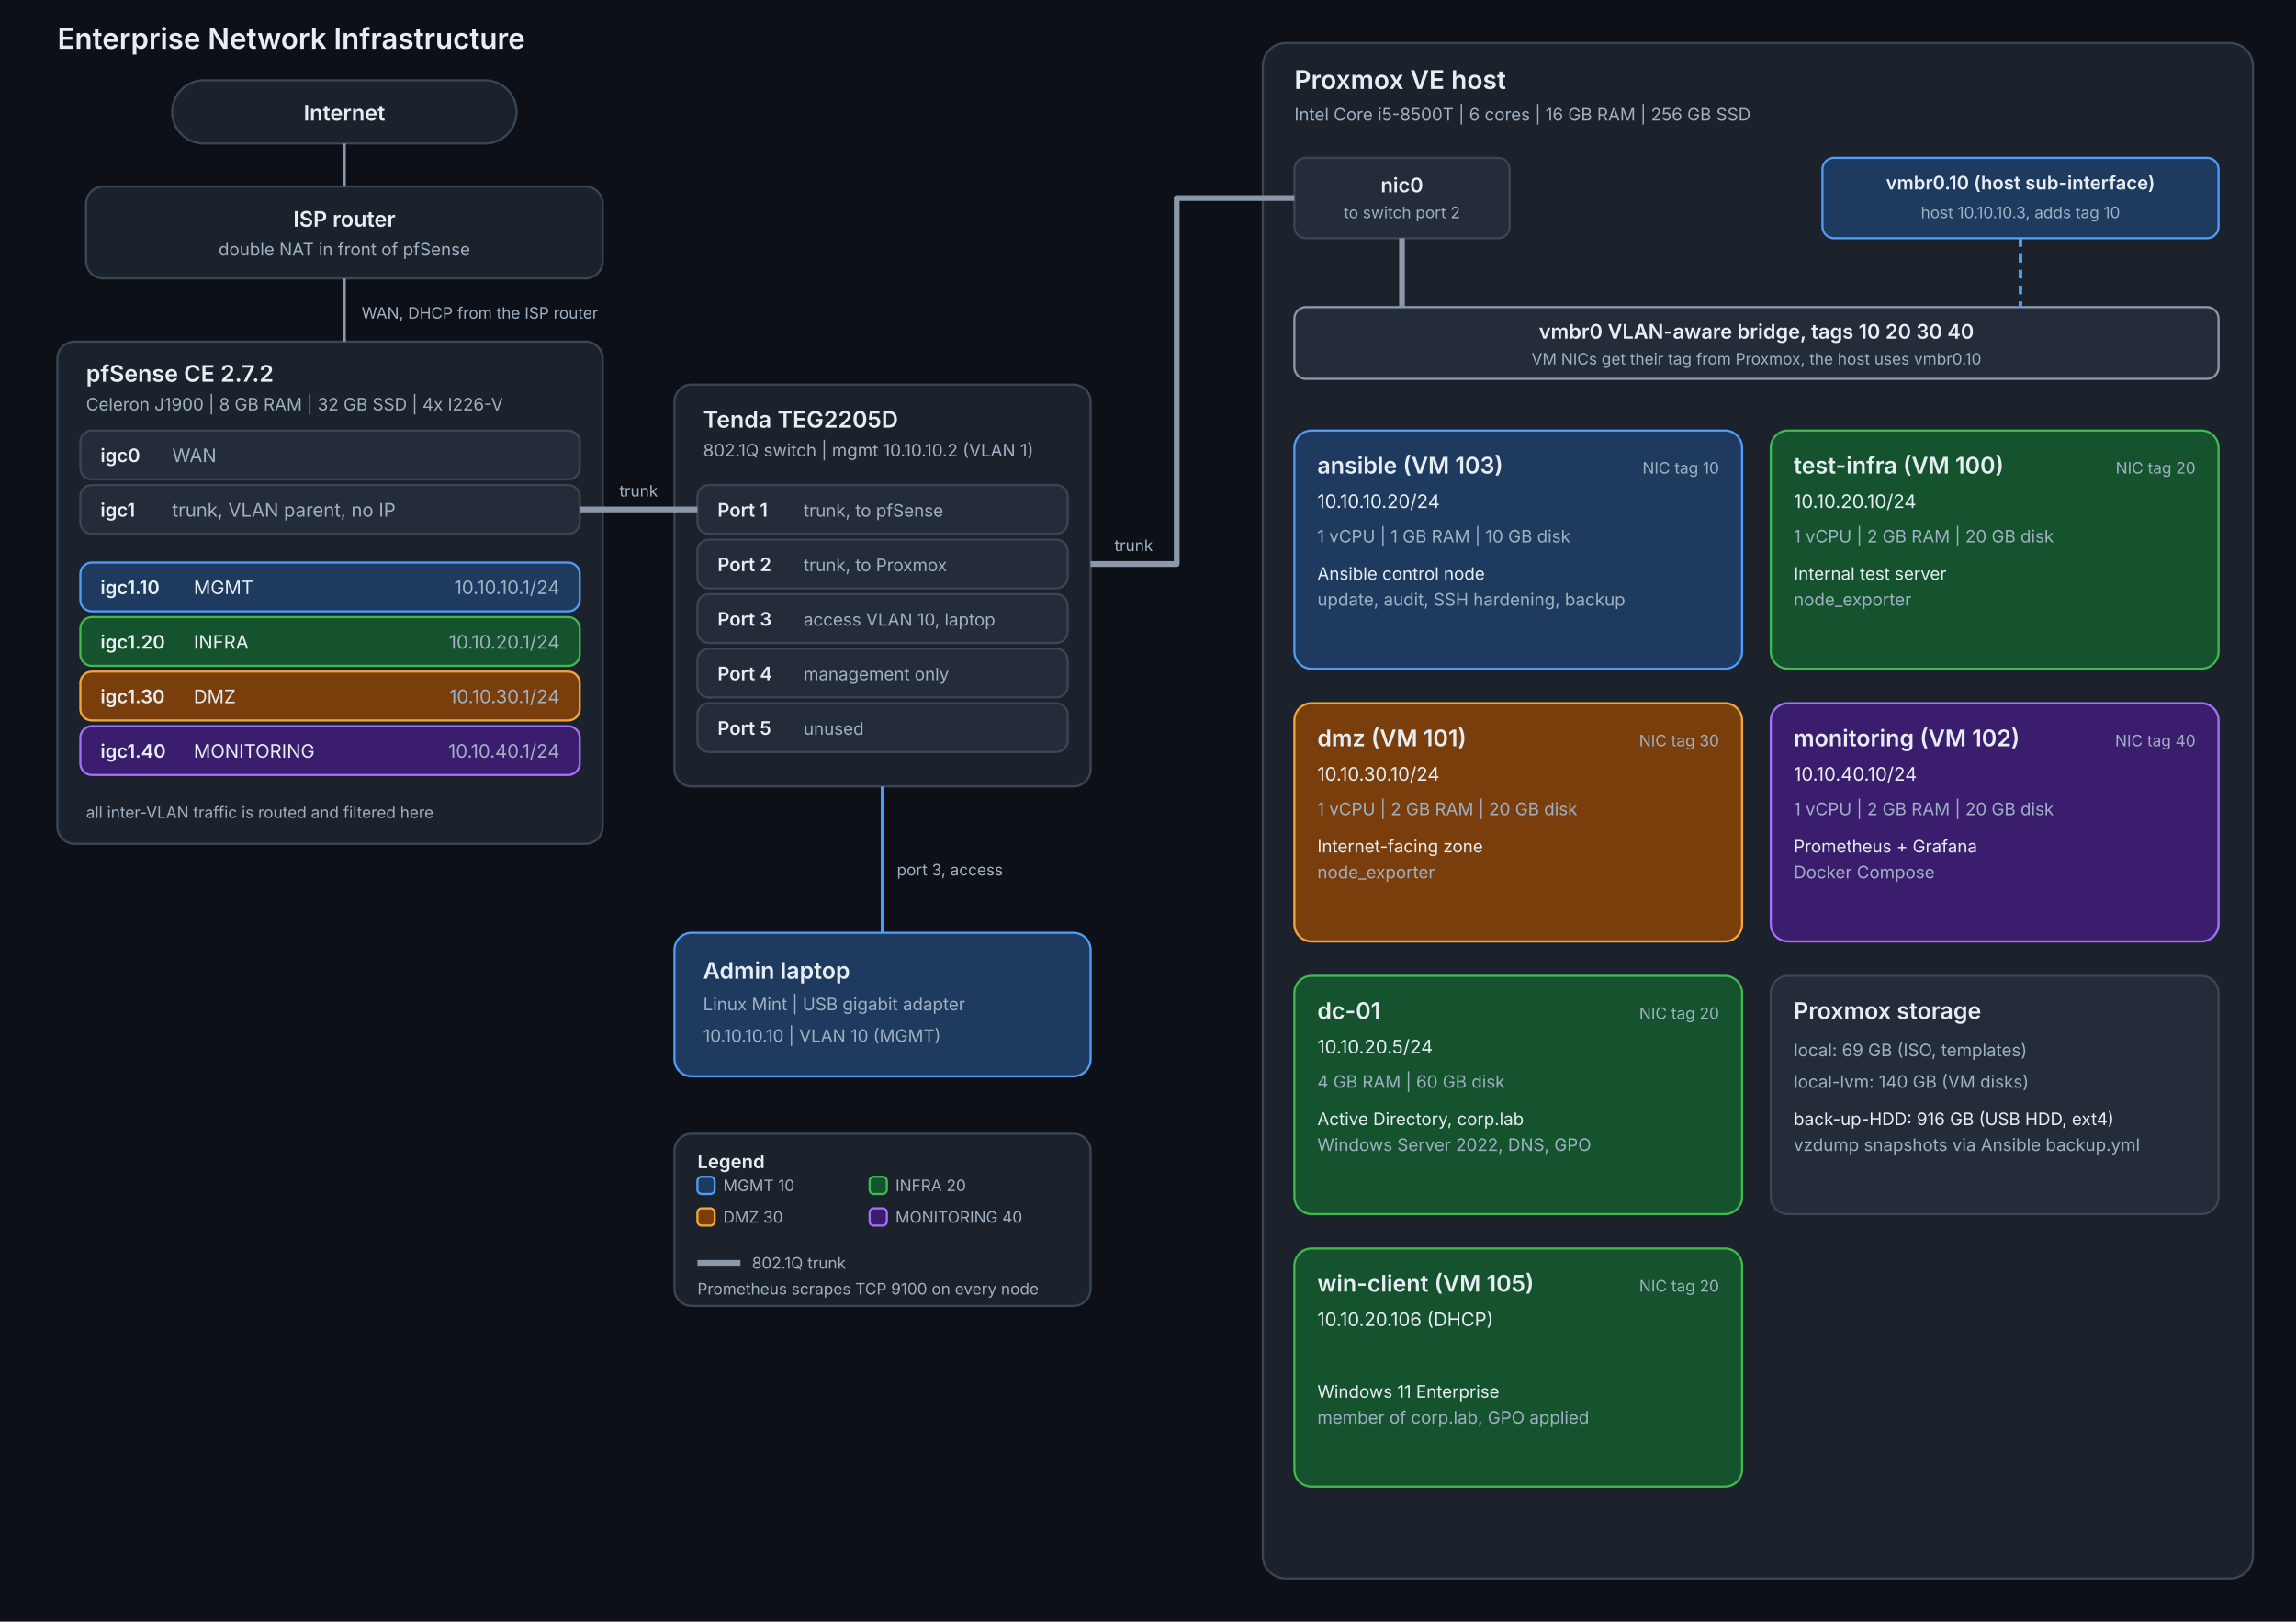
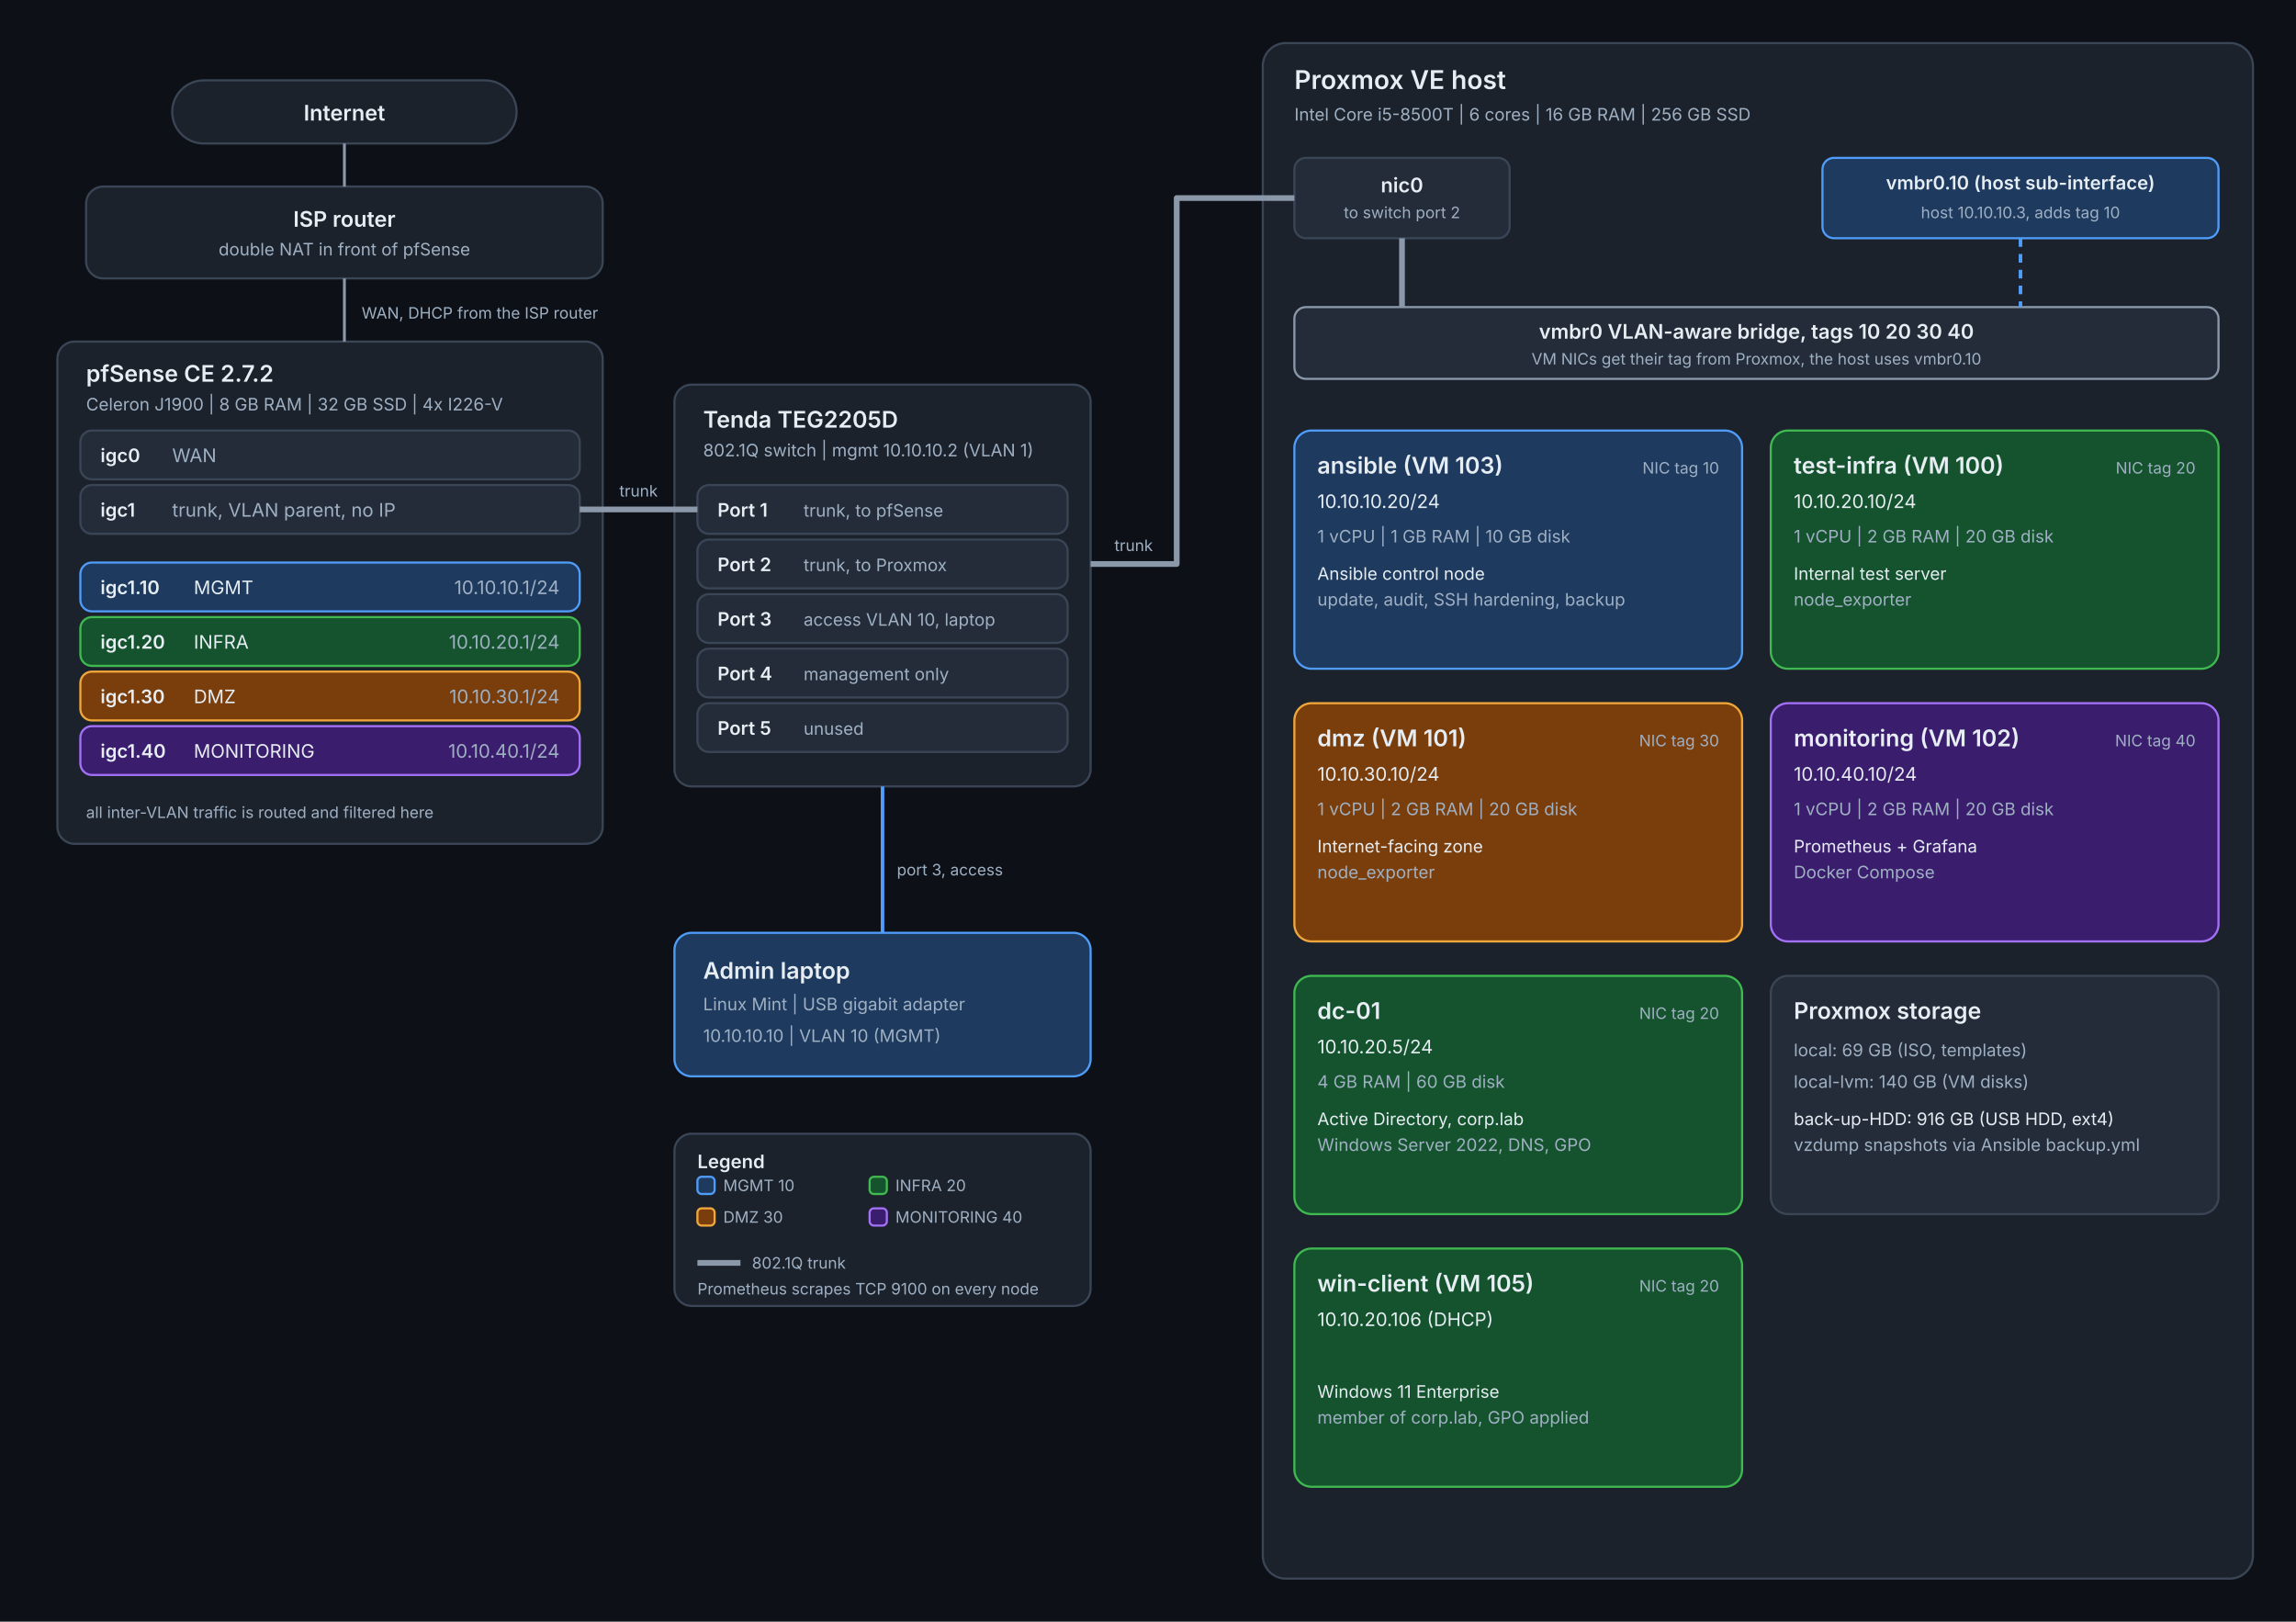
<svg xmlns="http://www.w3.org/2000/svg" width="1600" height="1130" viewBox="0 0 1600 1130">
  <rect width="1600" height="1130" fill="#0d1117" />
-   <text x="40" y="34" font-size="20" fill="#e6edf3" font-weight="600" text-anchor="start" font-family="Inter, Segoe UI, Helvetica, Arial, sans-serif">Enterprise Network Infrastructure</text>
  <rect x="120" y="56" width="240" height="44" rx="22" fill="#1b222c" stroke="#3a4556" stroke-width="1.5" />
  <text x="240" y="84" font-size="15" fill="#e6edf3" font-weight="600" text-anchor="middle" font-family="Inter, Segoe UI, Helvetica, Arial, sans-serif">Internet</text>
  <rect x="60" y="130" width="360" height="64" rx="12" fill="#1b222c" stroke="#3a4556" stroke-width="1.5" />
  <text x="240" y="158" font-size="15" fill="#e6edf3" font-weight="600" text-anchor="middle" font-family="Inter, Segoe UI, Helvetica, Arial, sans-serif">ISP router</text>
  <text x="240" y="178" font-size="12" fill="#9fb0c3" font-weight="400" text-anchor="middle" font-family="Inter, Segoe UI, Helvetica, Arial, sans-serif">double NAT in front of pfSense</text>
  <polyline points="240,100 240,130" fill="none" stroke="#8b98a9" stroke-width="2" stroke-linejoin="round" />
  <rect x="40" y="238" width="380" height="350" rx="12" fill="#1b222c" stroke="#3a4556" stroke-width="1.5" />
  <text x="60" y="266" font-size="16" fill="#e6edf3" font-weight="600" text-anchor="start" font-family="Inter, Segoe UI, Helvetica, Arial, sans-serif">pfSense CE 2.7.2</text>
  <text x="60" y="286" font-size="12" fill="#9fb0c3" font-weight="400" text-anchor="start" font-family="Inter, Segoe UI, Helvetica, Arial, sans-serif">Celeron J1900 | 8 GB RAM | 32 GB SSD | 4x I226-V</text>
  <polyline points="240,194 240,238" fill="none" stroke="#8b98a9" stroke-width="2" stroke-linejoin="round" />
  <text x="252" y="222" font-size="11" fill="#9fb0c3" font-weight="400" text-anchor="start" font-family="Inter, Segoe UI, Helvetica, Arial, sans-serif">WAN, DHCP from the ISP router</text>
  <rect x="56" y="300" width="348" height="34" rx="8" fill="#232c38" stroke="#3a4556" stroke-width="1.5" />
  <text x="70" y="322" font-size="13" fill="#e6edf3" font-weight="600" text-anchor="start" font-family="Inter, Segoe UI, Helvetica, Arial, sans-serif">igc0</text>
  <text x="120" y="322" font-size="13" fill="#9fb0c3" font-weight="400" text-anchor="start" font-family="Inter, Segoe UI, Helvetica, Arial, sans-serif">WAN</text>
  <rect x="56" y="338" width="348" height="34" rx="8" fill="#232c38" stroke="#3a4556" stroke-width="1.5" />
  <text x="70" y="360" font-size="13" fill="#e6edf3" font-weight="600" text-anchor="start" font-family="Inter, Segoe UI, Helvetica, Arial, sans-serif">igc1</text>
  <text x="120" y="360" font-size="13" fill="#9fb0c3" font-weight="400" text-anchor="start" font-family="Inter, Segoe UI, Helvetica, Arial, sans-serif">trunk, VLAN parent, no IP</text>
  <rect x="56" y="392" width="348" height="34" rx="8" fill="#1e3a5f" stroke="#4f9cf9" stroke-width="1.5" />
  <text x="70" y="414" font-size="13" fill="#e6edf3" font-weight="600" text-anchor="start" font-family="Inter, Segoe UI, Helvetica, Arial, sans-serif">igc1.10</text>
  <text x="135" y="414" font-size="13" fill="#e6edf3" font-weight="400" text-anchor="start" font-family="Inter, Segoe UI, Helvetica, Arial, sans-serif">MGMT</text>
  <text x="390" y="414" font-size="13" fill="#9fb0c3" font-weight="400" text-anchor="end" font-family="Inter, Segoe UI, Helvetica, Arial, sans-serif">10.10.10.1/24</text>
  <rect x="56" y="430" width="348" height="34" rx="8" fill="#14532d" stroke="#3fb950" stroke-width="1.5" />
  <text x="70" y="452" font-size="13" fill="#e6edf3" font-weight="600" text-anchor="start" font-family="Inter, Segoe UI, Helvetica, Arial, sans-serif">igc1.20</text>
  <text x="135" y="452" font-size="13" fill="#e6edf3" font-weight="400" text-anchor="start" font-family="Inter, Segoe UI, Helvetica, Arial, sans-serif">INFRA</text>
  <text x="390" y="452" font-size="13" fill="#9fb0c3" font-weight="400" text-anchor="end" font-family="Inter, Segoe UI, Helvetica, Arial, sans-serif">10.10.20.1/24</text>
  <rect x="56" y="468" width="348" height="34" rx="8" fill="#7a3e0c" stroke="#f0a63a" stroke-width="1.5" />
  <text x="70" y="490" font-size="13" fill="#e6edf3" font-weight="600" text-anchor="start" font-family="Inter, Segoe UI, Helvetica, Arial, sans-serif">igc1.30</text>
  <text x="135" y="490" font-size="13" fill="#e6edf3" font-weight="400" text-anchor="start" font-family="Inter, Segoe UI, Helvetica, Arial, sans-serif">DMZ</text>
  <text x="390" y="490" font-size="13" fill="#9fb0c3" font-weight="400" text-anchor="end" font-family="Inter, Segoe UI, Helvetica, Arial, sans-serif">10.10.30.1/24</text>
  <rect x="56" y="506" width="348" height="34" rx="8" fill="#3b1d6e" stroke="#a371f7" stroke-width="1.5" />
  <text x="70" y="528" font-size="13" fill="#e6edf3" font-weight="600" text-anchor="start" font-family="Inter, Segoe UI, Helvetica, Arial, sans-serif">igc1.40</text>
  <text x="135" y="528" font-size="13" fill="#e6edf3" font-weight="400" text-anchor="start" font-family="Inter, Segoe UI, Helvetica, Arial, sans-serif">MONITORING</text>
  <text x="390" y="528" font-size="13" fill="#9fb0c3" font-weight="400" text-anchor="end" font-family="Inter, Segoe UI, Helvetica, Arial, sans-serif">10.10.40.1/24</text>
  <text x="60" y="570" font-size="11" fill="#9fb0c3" font-weight="400" text-anchor="start" font-family="Inter, Segoe UI, Helvetica, Arial, sans-serif">all inter-VLAN traffic is routed and filtered here</text>
  <rect x="470" y="268" width="290" height="280" rx="12" fill="#1b222c" stroke="#3a4556" stroke-width="1.5" />
  <text x="490" y="298" font-size="16" fill="#e6edf3" font-weight="600" text-anchor="start" font-family="Inter, Segoe UI, Helvetica, Arial, sans-serif">Tenda TEG2205D</text>
  <text x="490" y="318" font-size="12" fill="#9fb0c3" font-weight="400" text-anchor="start" font-family="Inter, Segoe UI, Helvetica, Arial, sans-serif">802.1Q switch | mgmt 10.10.10.2 (VLAN 1)</text>
  <rect x="486" y="338" width="258" height="34" rx="8" fill="#232c38" stroke="#3a4556" stroke-width="1.5" />
  <text x="500" y="360" font-size="13" fill="#e6edf3" font-weight="600" text-anchor="start" font-family="Inter, Segoe UI, Helvetica, Arial, sans-serif">Port 1</text>
  <text x="560" y="360" font-size="12" fill="#9fb0c3" font-weight="400" text-anchor="start" font-family="Inter, Segoe UI, Helvetica, Arial, sans-serif">trunk, to pfSense</text>
  <rect x="486" y="376" width="258" height="34" rx="8" fill="#232c38" stroke="#3a4556" stroke-width="1.5" />
  <text x="500" y="398" font-size="13" fill="#e6edf3" font-weight="600" text-anchor="start" font-family="Inter, Segoe UI, Helvetica, Arial, sans-serif">Port 2</text>
  <text x="560" y="398" font-size="12" fill="#9fb0c3" font-weight="400" text-anchor="start" font-family="Inter, Segoe UI, Helvetica, Arial, sans-serif">trunk, to Proxmox</text>
  <rect x="486" y="414" width="258" height="34" rx="8" fill="#232c38" stroke="#3a4556" stroke-width="1.5" />
  <text x="500" y="436" font-size="13" fill="#e6edf3" font-weight="600" text-anchor="start" font-family="Inter, Segoe UI, Helvetica, Arial, sans-serif">Port 3</text>
  <text x="560" y="436" font-size="12" fill="#9fb0c3" font-weight="400" text-anchor="start" font-family="Inter, Segoe UI, Helvetica, Arial, sans-serif">access VLAN 10, laptop</text>
  <rect x="486" y="452" width="258" height="34" rx="8" fill="#232c38" stroke="#3a4556" stroke-width="1.5" />
  <text x="500" y="474" font-size="13" fill="#e6edf3" font-weight="600" text-anchor="start" font-family="Inter, Segoe UI, Helvetica, Arial, sans-serif">Port 4</text>
  <text x="560" y="474" font-size="12" fill="#9fb0c3" font-weight="400" text-anchor="start" font-family="Inter, Segoe UI, Helvetica, Arial, sans-serif">management only</text>
  <rect x="486" y="490" width="258" height="34" rx="8" fill="#232c38" stroke="#3a4556" stroke-width="1.5" />
  <text x="500" y="512" font-size="13" fill="#e6edf3" font-weight="600" text-anchor="start" font-family="Inter, Segoe UI, Helvetica, Arial, sans-serif">Port 5</text>
  <text x="560" y="512" font-size="12" fill="#9fb0c3" font-weight="400" text-anchor="start" font-family="Inter, Segoe UI, Helvetica, Arial, sans-serif">unused</text>
  <polyline points="404,355 486,355" fill="none" stroke="#8b98a9" stroke-width="4" stroke-linejoin="round" />
  <text x="445" y="346" font-size="11" fill="#9fb0c3" font-weight="400" text-anchor="middle" font-family="Inter, Segoe UI, Helvetica, Arial, sans-serif">trunk</text>
  <rect x="470" y="650" width="290" height="100" rx="12" fill="#1e3a5f" stroke="#4f9cf9" stroke-width="1.5" />
  <text x="490" y="682" font-size="16" fill="#e6edf3" font-weight="600" text-anchor="start" font-family="Inter, Segoe UI, Helvetica, Arial, sans-serif">Admin laptop</text>
  <text x="490" y="704" font-size="12" fill="#9fb0c3" font-weight="400" text-anchor="start" font-family="Inter, Segoe UI, Helvetica, Arial, sans-serif">Linux Mint | USB gigabit adapter</text>
  <text x="490" y="726" font-size="12" fill="#9fb0c3" font-weight="400" text-anchor="start" font-family="Inter, Segoe UI, Helvetica, Arial, sans-serif">10.10.10.10 | VLAN 10 (MGMT)</text>
  <polyline points="615,650 615,548" fill="none" stroke="#4f9cf9" stroke-width="2.5" stroke-linejoin="round" />
  <text x="625" y="610" font-size="11" fill="#9fb0c3" font-weight="400" text-anchor="start" font-family="Inter, Segoe UI, Helvetica, Arial, sans-serif">port 3, access</text>
  <rect x="470" y="790" width="290" height="120" rx="12" fill="#1b222c" stroke="#3a4556" stroke-width="1.5" />
  <text x="486" y="814" font-size="13" fill="#e6edf3" font-weight="600" text-anchor="start" font-family="Inter, Segoe UI, Helvetica, Arial, sans-serif">Legend</text>
  <rect x="486" y="820" width="12" height="12" rx="3" fill="#1e3a5f" stroke="#4f9cf9" stroke-width="1.5" />
  <text x="504" y="830" font-size="11" fill="#9fb0c3" font-weight="400" text-anchor="start" font-family="Inter, Segoe UI, Helvetica, Arial, sans-serif">MGMT 10</text>
  <rect x="606" y="820" width="12" height="12" rx="3" fill="#14532d" stroke="#3fb950" stroke-width="1.5" />
  <text x="624" y="830" font-size="11" fill="#9fb0c3" font-weight="400" text-anchor="start" font-family="Inter, Segoe UI, Helvetica, Arial, sans-serif">INFRA 20</text>
  <rect x="486" y="842" width="12" height="12" rx="3" fill="#7a3e0c" stroke="#f0a63a" stroke-width="1.5" />
  <text x="504" y="852" font-size="11" fill="#9fb0c3" font-weight="400" text-anchor="start" font-family="Inter, Segoe UI, Helvetica, Arial, sans-serif">DMZ 30</text>
  <rect x="606" y="842" width="12" height="12" rx="3" fill="#3b1d6e" stroke="#a371f7" stroke-width="1.5" />
  <text x="624" y="852" font-size="11" fill="#9fb0c3" font-weight="400" text-anchor="start" font-family="Inter, Segoe UI, Helvetica, Arial, sans-serif">MONITORING 40</text>
  <polyline points="486,880 516,880" fill="none" stroke="#8b98a9" stroke-width="4" stroke-linejoin="round" />
  <text x="524" y="884" font-size="11" fill="#9fb0c3" font-weight="400" text-anchor="start" font-family="Inter, Segoe UI, Helvetica, Arial, sans-serif">802.1Q trunk</text>
  <text x="486" y="902" font-size="11" fill="#9fb0c3" font-weight="400" text-anchor="start" font-family="Inter, Segoe UI, Helvetica, Arial, sans-serif">Prometheus scrapes TCP 9100 on every node</text>
  <rect x="880" y="30" width="690" height="1070" rx="16" fill="#1b222c" stroke="#3a4556" stroke-width="1.5" />
  <text x="902" y="62" font-size="18" fill="#e6edf3" font-weight="600" text-anchor="start" font-family="Inter, Segoe UI, Helvetica, Arial, sans-serif">Proxmox VE host</text>
  <text x="902" y="84" font-size="12" fill="#9fb0c3" font-weight="400" text-anchor="start" font-family="Inter, Segoe UI, Helvetica, Arial, sans-serif">Intel Core i5-8500T | 6 cores | 16 GB RAM | 256 GB SSD</text>
  <rect x="902" y="110" width="150" height="56" rx="8" fill="#232c38" stroke="#3a4556" stroke-width="1.5" />
  <text x="977" y="134" font-size="14" fill="#e6edf3" font-weight="600" text-anchor="middle" font-family="Inter, Segoe UI, Helvetica, Arial, sans-serif">nic0</text>
  <text x="977" y="152" font-size="11" fill="#9fb0c3" font-weight="400" text-anchor="middle" font-family="Inter, Segoe UI, Helvetica, Arial, sans-serif">to switch port 2</text>
  <rect x="1270" y="110" width="276" height="56" rx="8" fill="#1e3a5f" stroke="#4f9cf9" stroke-width="1.5" />
  <text x="1408" y="132" font-size="13" fill="#e6edf3" font-weight="600" text-anchor="middle" font-family="Inter, Segoe UI, Helvetica, Arial, sans-serif">vmbr0.10  (host sub-interface)</text>
  <text x="1408" y="152" font-size="11" fill="#9fb0c3" font-weight="400" text-anchor="middle" font-family="Inter, Segoe UI, Helvetica, Arial, sans-serif">host 10.10.10.3, adds tag 10</text>
  <rect x="902" y="214" width="644" height="50" rx="8" fill="#232c38" stroke="#8b98a9" stroke-width="1.5" />
  <text x="1224" y="236" font-size="14" fill="#e6edf3" font-weight="600" text-anchor="middle" font-family="Inter, Segoe UI, Helvetica, Arial, sans-serif">vmbr0   VLAN-aware bridge, tags 10 20 30 40</text>
  <text x="1224" y="254" font-size="11" fill="#9fb0c3" font-weight="400" text-anchor="middle" font-family="Inter, Segoe UI, Helvetica, Arial, sans-serif">VM NICs get their tag from Proxmox, the host uses vmbr0.10</text>
  <polyline points="977,166 977,214" fill="none" stroke="#8b98a9" stroke-width="4" stroke-linejoin="round" />
  <polyline points="1408,166 1408,214" fill="none" stroke="#4f9cf9" stroke-width="2.5" stroke-linejoin="round" stroke-dasharray="6 5" />
  <polyline points="760,393 820,393 820,138 902,138" fill="none" stroke="#8b98a9" stroke-width="4" stroke-linejoin="round" />
  <text x="790" y="384" font-size="11" fill="#9fb0c3" font-weight="400" text-anchor="middle" font-family="Inter, Segoe UI, Helvetica, Arial, sans-serif">trunk</text>
  <rect x="902" y="300" width="312" height="166" rx="12" fill="#1e3a5f" stroke="#4f9cf9" stroke-width="1.5" />
  <text x="918" y="330" font-size="16" fill="#e6edf3" font-weight="600" text-anchor="start" font-family="Inter, Segoe UI, Helvetica, Arial, sans-serif">ansible  (VM 103)</text>
  <text x="1198" y="330" font-size="11" fill="#9fb0c3" font-weight="400" text-anchor="end" font-family="Inter, Segoe UI, Helvetica, Arial, sans-serif">NIC tag 10</text>
  <text x="918" y="354" font-size="13" fill="#e6edf3" font-weight="400" text-anchor="start" font-family="Inter, Segoe UI, Helvetica, Arial, sans-serif">10.10.10.20/24</text>
  <text x="918" y="378" font-size="12" fill="#9fb0c3" font-weight="400" text-anchor="start" font-family="Inter, Segoe UI, Helvetica, Arial, sans-serif">1 vCPU  |  1 GB RAM  |  10 GB disk</text>
  <text x="918" y="404" font-size="12" fill="#e6edf3" font-weight="400" text-anchor="start" font-family="Inter, Segoe UI, Helvetica, Arial, sans-serif">Ansible control node</text>
  <text x="918" y="422" font-size="12" fill="#9fb0c3" font-weight="400" text-anchor="start" font-family="Inter, Segoe UI, Helvetica, Arial, sans-serif">update, audit, SSH hardening, backup</text>
  <rect x="1234" y="300" width="312" height="166" rx="12" fill="#14532d" stroke="#3fb950" stroke-width="1.5" />
  <text x="1250" y="330" font-size="16" fill="#e6edf3" font-weight="600" text-anchor="start" font-family="Inter, Segoe UI, Helvetica, Arial, sans-serif">test-infra  (VM 100)</text>
  <text x="1530" y="330" font-size="11" fill="#9fb0c3" font-weight="400" text-anchor="end" font-family="Inter, Segoe UI, Helvetica, Arial, sans-serif">NIC tag 20</text>
  <text x="1250" y="354" font-size="13" fill="#e6edf3" font-weight="400" text-anchor="start" font-family="Inter, Segoe UI, Helvetica, Arial, sans-serif">10.10.20.10/24</text>
  <text x="1250" y="378" font-size="12" fill="#9fb0c3" font-weight="400" text-anchor="start" font-family="Inter, Segoe UI, Helvetica, Arial, sans-serif">1 vCPU  |  2 GB RAM  |  20 GB disk</text>
  <text x="1250" y="404" font-size="12" fill="#e6edf3" font-weight="400" text-anchor="start" font-family="Inter, Segoe UI, Helvetica, Arial, sans-serif">Internal test server</text>
  <text x="1250" y="422" font-size="12" fill="#9fb0c3" font-weight="400" text-anchor="start" font-family="Inter, Segoe UI, Helvetica, Arial, sans-serif">node_exporter</text>
  <rect x="902" y="490" width="312" height="166" rx="12" fill="#7a3e0c" stroke="#f0a63a" stroke-width="1.5" />
  <text x="918" y="520" font-size="16" fill="#e6edf3" font-weight="600" text-anchor="start" font-family="Inter, Segoe UI, Helvetica, Arial, sans-serif">dmz  (VM 101)</text>
  <text x="1198" y="520" font-size="11" fill="#9fb0c3" font-weight="400" text-anchor="end" font-family="Inter, Segoe UI, Helvetica, Arial, sans-serif">NIC tag 30</text>
  <text x="918" y="544" font-size="13" fill="#e6edf3" font-weight="400" text-anchor="start" font-family="Inter, Segoe UI, Helvetica, Arial, sans-serif">10.10.30.10/24</text>
  <text x="918" y="568" font-size="12" fill="#9fb0c3" font-weight="400" text-anchor="start" font-family="Inter, Segoe UI, Helvetica, Arial, sans-serif">1 vCPU  |  2 GB RAM  |  20 GB disk</text>
  <text x="918" y="594" font-size="12" fill="#e6edf3" font-weight="400" text-anchor="start" font-family="Inter, Segoe UI, Helvetica, Arial, sans-serif">Internet-facing zone</text>
  <text x="918" y="612" font-size="12" fill="#9fb0c3" font-weight="400" text-anchor="start" font-family="Inter, Segoe UI, Helvetica, Arial, sans-serif">node_exporter</text>
  <rect x="1234" y="490" width="312" height="166" rx="12" fill="#3b1d6e" stroke="#a371f7" stroke-width="1.5" />
  <text x="1250" y="520" font-size="16" fill="#e6edf3" font-weight="600" text-anchor="start" font-family="Inter, Segoe UI, Helvetica, Arial, sans-serif">monitoring  (VM 102)</text>
  <text x="1530" y="520" font-size="11" fill="#9fb0c3" font-weight="400" text-anchor="end" font-family="Inter, Segoe UI, Helvetica, Arial, sans-serif">NIC tag 40</text>
  <text x="1250" y="544" font-size="13" fill="#e6edf3" font-weight="400" text-anchor="start" font-family="Inter, Segoe UI, Helvetica, Arial, sans-serif">10.10.40.10/24</text>
  <text x="1250" y="568" font-size="12" fill="#9fb0c3" font-weight="400" text-anchor="start" font-family="Inter, Segoe UI, Helvetica, Arial, sans-serif">1 vCPU  |  2 GB RAM  |  20 GB disk</text>
  <text x="1250" y="594" font-size="12" fill="#e6edf3" font-weight="400" text-anchor="start" font-family="Inter, Segoe UI, Helvetica, Arial, sans-serif">Prometheus + Grafana</text>
  <text x="1250" y="612" font-size="12" fill="#9fb0c3" font-weight="400" text-anchor="start" font-family="Inter, Segoe UI, Helvetica, Arial, sans-serif">Docker Compose</text>
  <rect x="902" y="680" width="312" height="166" rx="12" fill="#14532d" stroke="#3fb950" stroke-width="1.5" />
  <text x="918" y="710" font-size="16" fill="#e6edf3" font-weight="600" text-anchor="start" font-family="Inter, Segoe UI, Helvetica, Arial, sans-serif">dc-01</text>
  <text x="1198" y="710" font-size="11" fill="#9fb0c3" font-weight="400" text-anchor="end" font-family="Inter, Segoe UI, Helvetica, Arial, sans-serif">NIC tag 20</text>
  <text x="918" y="734" font-size="13" fill="#e6edf3" font-weight="400" text-anchor="start" font-family="Inter, Segoe UI, Helvetica, Arial, sans-serif">10.10.20.5/24</text>
  <text x="918" y="758" font-size="12" fill="#9fb0c3" font-weight="400" text-anchor="start" font-family="Inter, Segoe UI, Helvetica, Arial, sans-serif">4 GB RAM  |  60 GB disk</text>
  <text x="918" y="784" font-size="12" fill="#e6edf3" font-weight="400" text-anchor="start" font-family="Inter, Segoe UI, Helvetica, Arial, sans-serif">Active Directory, corp.lab</text>
  <text x="918" y="802" font-size="12" fill="#9fb0c3" font-weight="400" text-anchor="start" font-family="Inter, Segoe UI, Helvetica, Arial, sans-serif">Windows Server 2022, DNS, GPO</text>
  <rect x="902" y="870" width="312" height="166" rx="12" fill="#14532d" stroke="#3fb950" stroke-width="1.5" />
  <text x="918" y="900" font-size="16" fill="#e6edf3" font-weight="600" text-anchor="start" font-family="Inter, Segoe UI, Helvetica, Arial, sans-serif">win-client  (VM 105)</text>
  <text x="1198" y="900" font-size="11" fill="#9fb0c3" font-weight="400" text-anchor="end" font-family="Inter, Segoe UI, Helvetica, Arial, sans-serif">NIC tag 20</text>
  <text x="918" y="924" font-size="13" fill="#e6edf3" font-weight="400" text-anchor="start" font-family="Inter, Segoe UI, Helvetica, Arial, sans-serif">10.10.20.106 (DHCP)</text>
  <text x="918" y="974" font-size="12" fill="#e6edf3" font-weight="400" text-anchor="start" font-family="Inter, Segoe UI, Helvetica, Arial, sans-serif">Windows 11 Enterprise</text>
  <text x="918" y="992" font-size="12" fill="#9fb0c3" font-weight="400" text-anchor="start" font-family="Inter, Segoe UI, Helvetica, Arial, sans-serif">member of corp.lab, GPO applied</text>
  <rect x="1234" y="680" width="312" height="166" rx="12" fill="#232c38" stroke="#3a4556" stroke-width="1.5" />
  <text x="1250" y="710" font-size="16" fill="#e6edf3" font-weight="600" text-anchor="start" font-family="Inter, Segoe UI, Helvetica, Arial, sans-serif">Proxmox storage</text>
  <text x="1250" y="736" font-size="12" fill="#9fb0c3" font-weight="400" text-anchor="start" font-family="Inter, Segoe UI, Helvetica, Arial, sans-serif">local: 69 GB (ISO, templates)</text>
  <text x="1250" y="758" font-size="12" fill="#9fb0c3" font-weight="400" text-anchor="start" font-family="Inter, Segoe UI, Helvetica, Arial, sans-serif">local-lvm: 140 GB (VM disks)</text>
  <text x="1250" y="784" font-size="12" fill="#e6edf3" font-weight="400" text-anchor="start" font-family="Inter, Segoe UI, Helvetica, Arial, sans-serif">back-up-HDD: 916 GB (USB HDD, ext4)</text>
  <text x="1250" y="802" font-size="12" fill="#9fb0c3" font-weight="400" text-anchor="start" font-family="Inter, Segoe UI, Helvetica, Arial, sans-serif">vzdump snapshots via Ansible backup.yml</text>
</svg>
